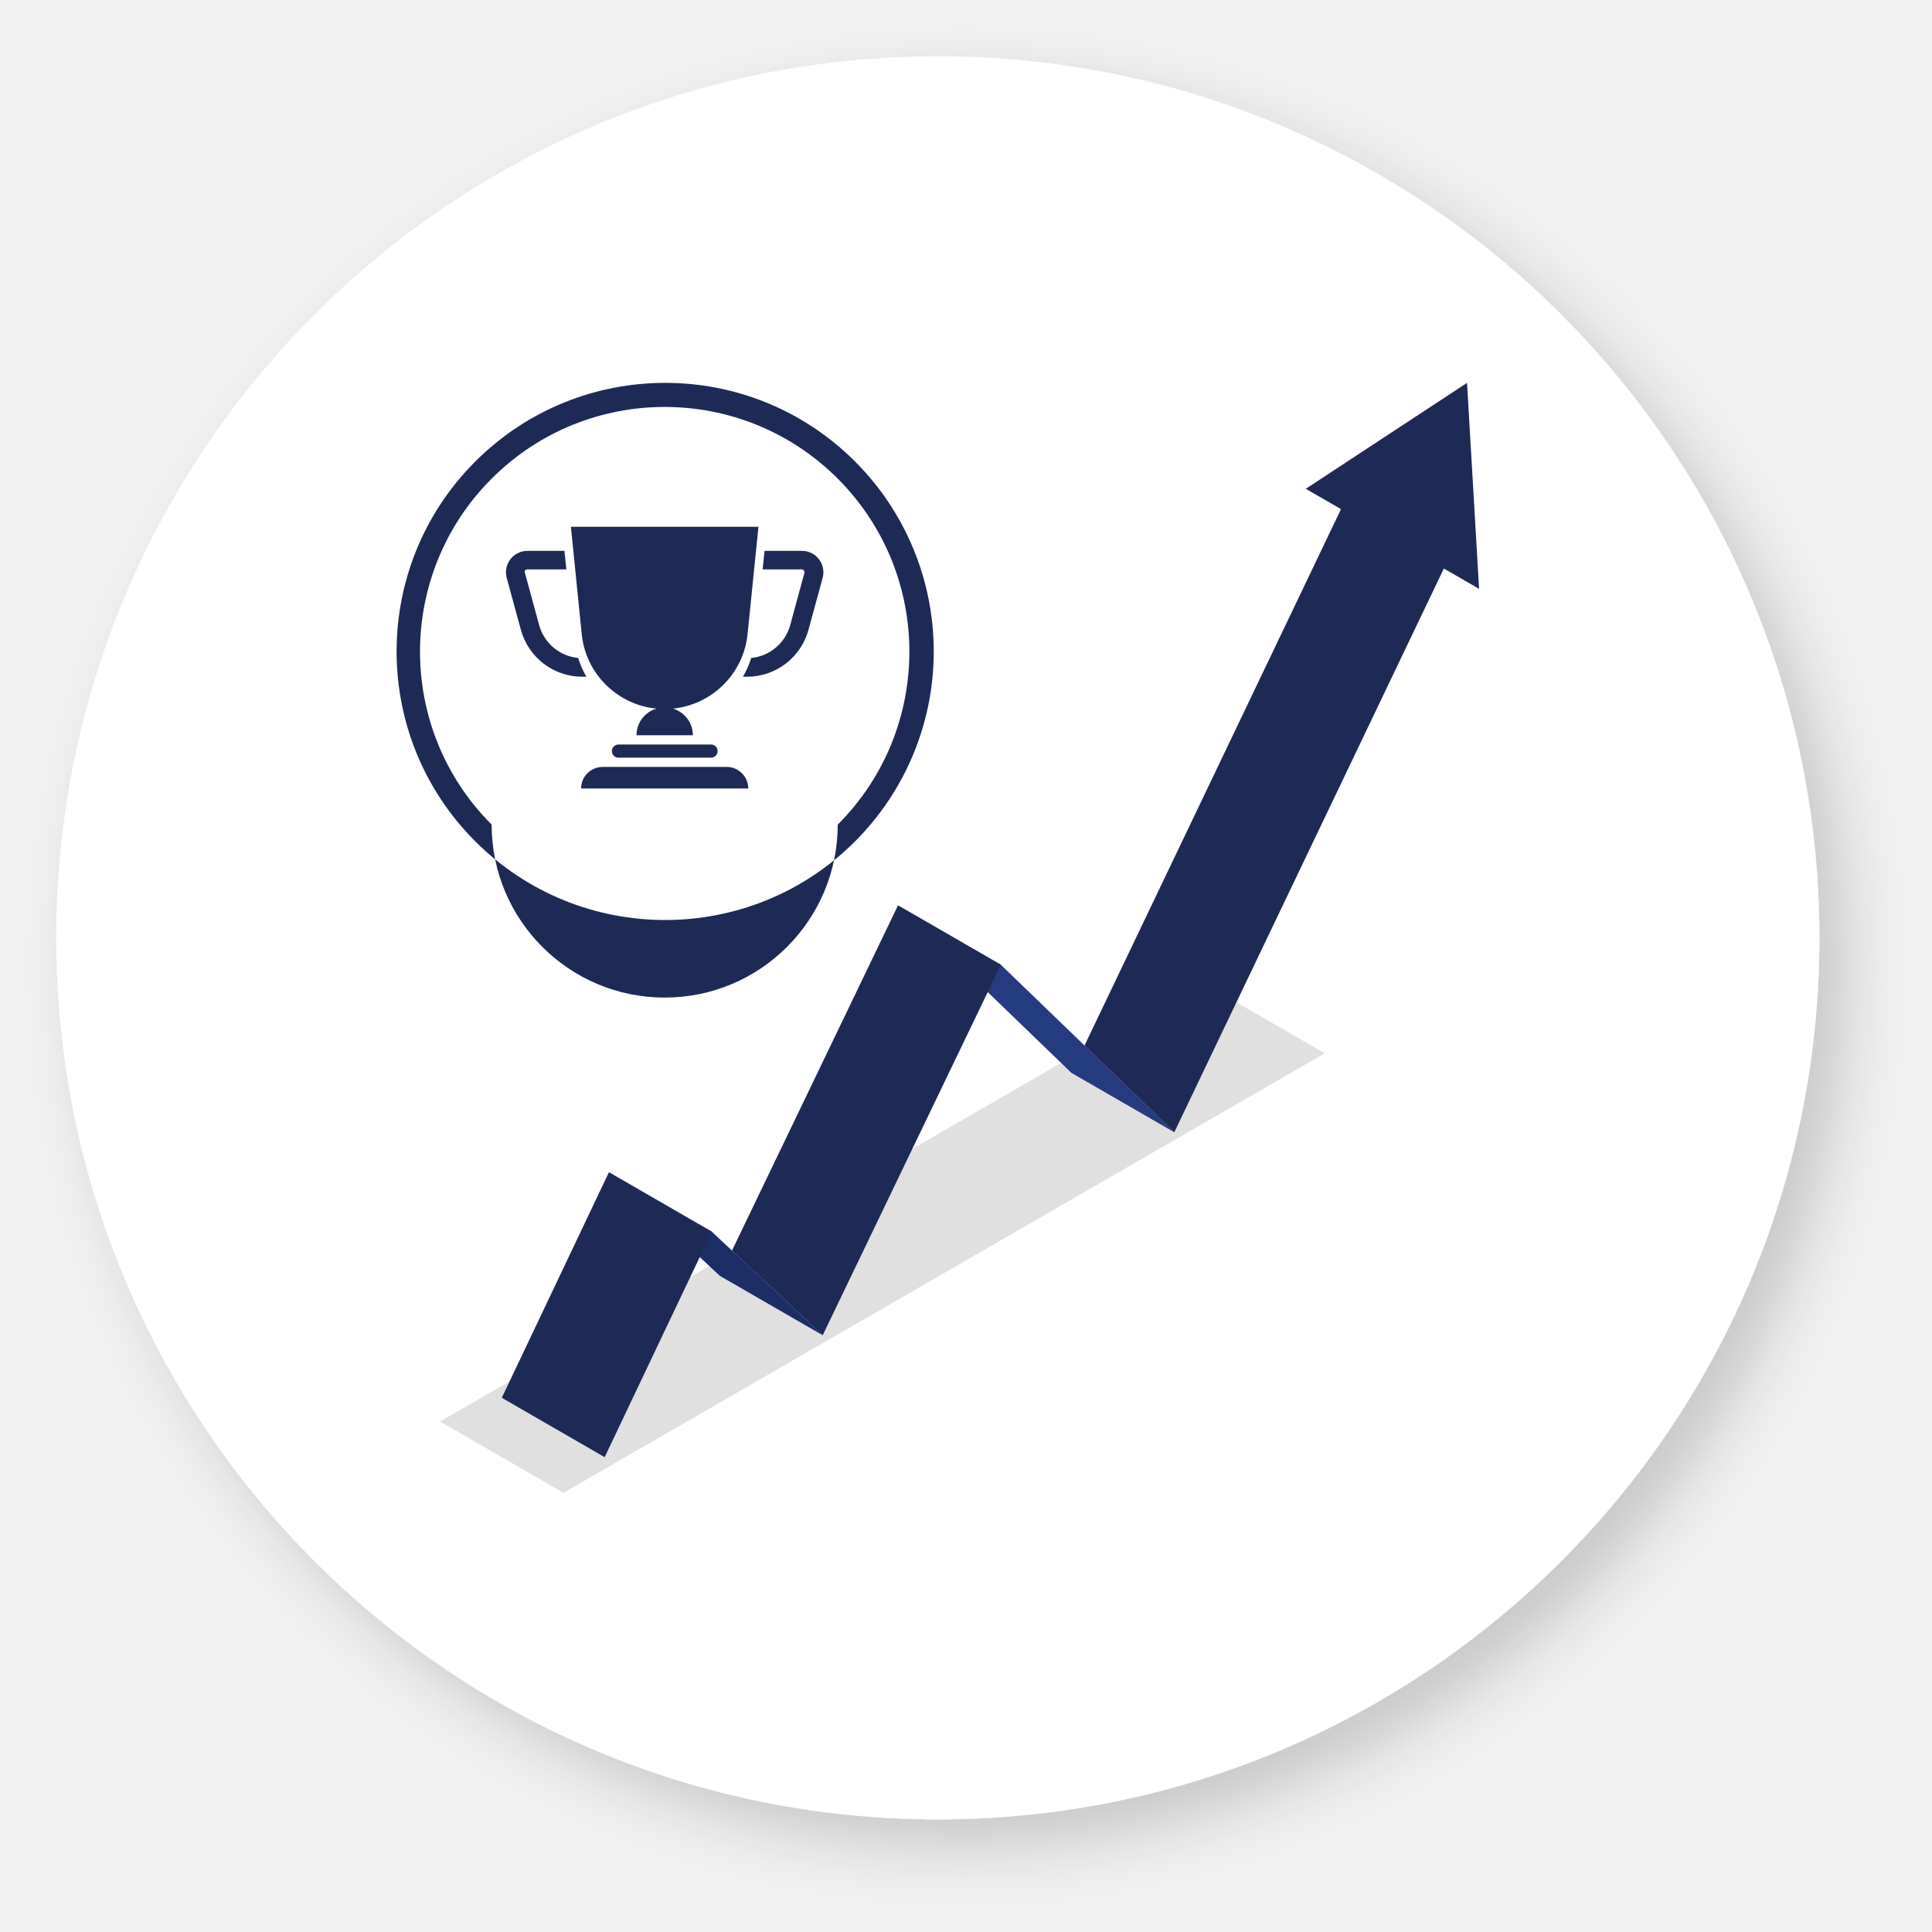
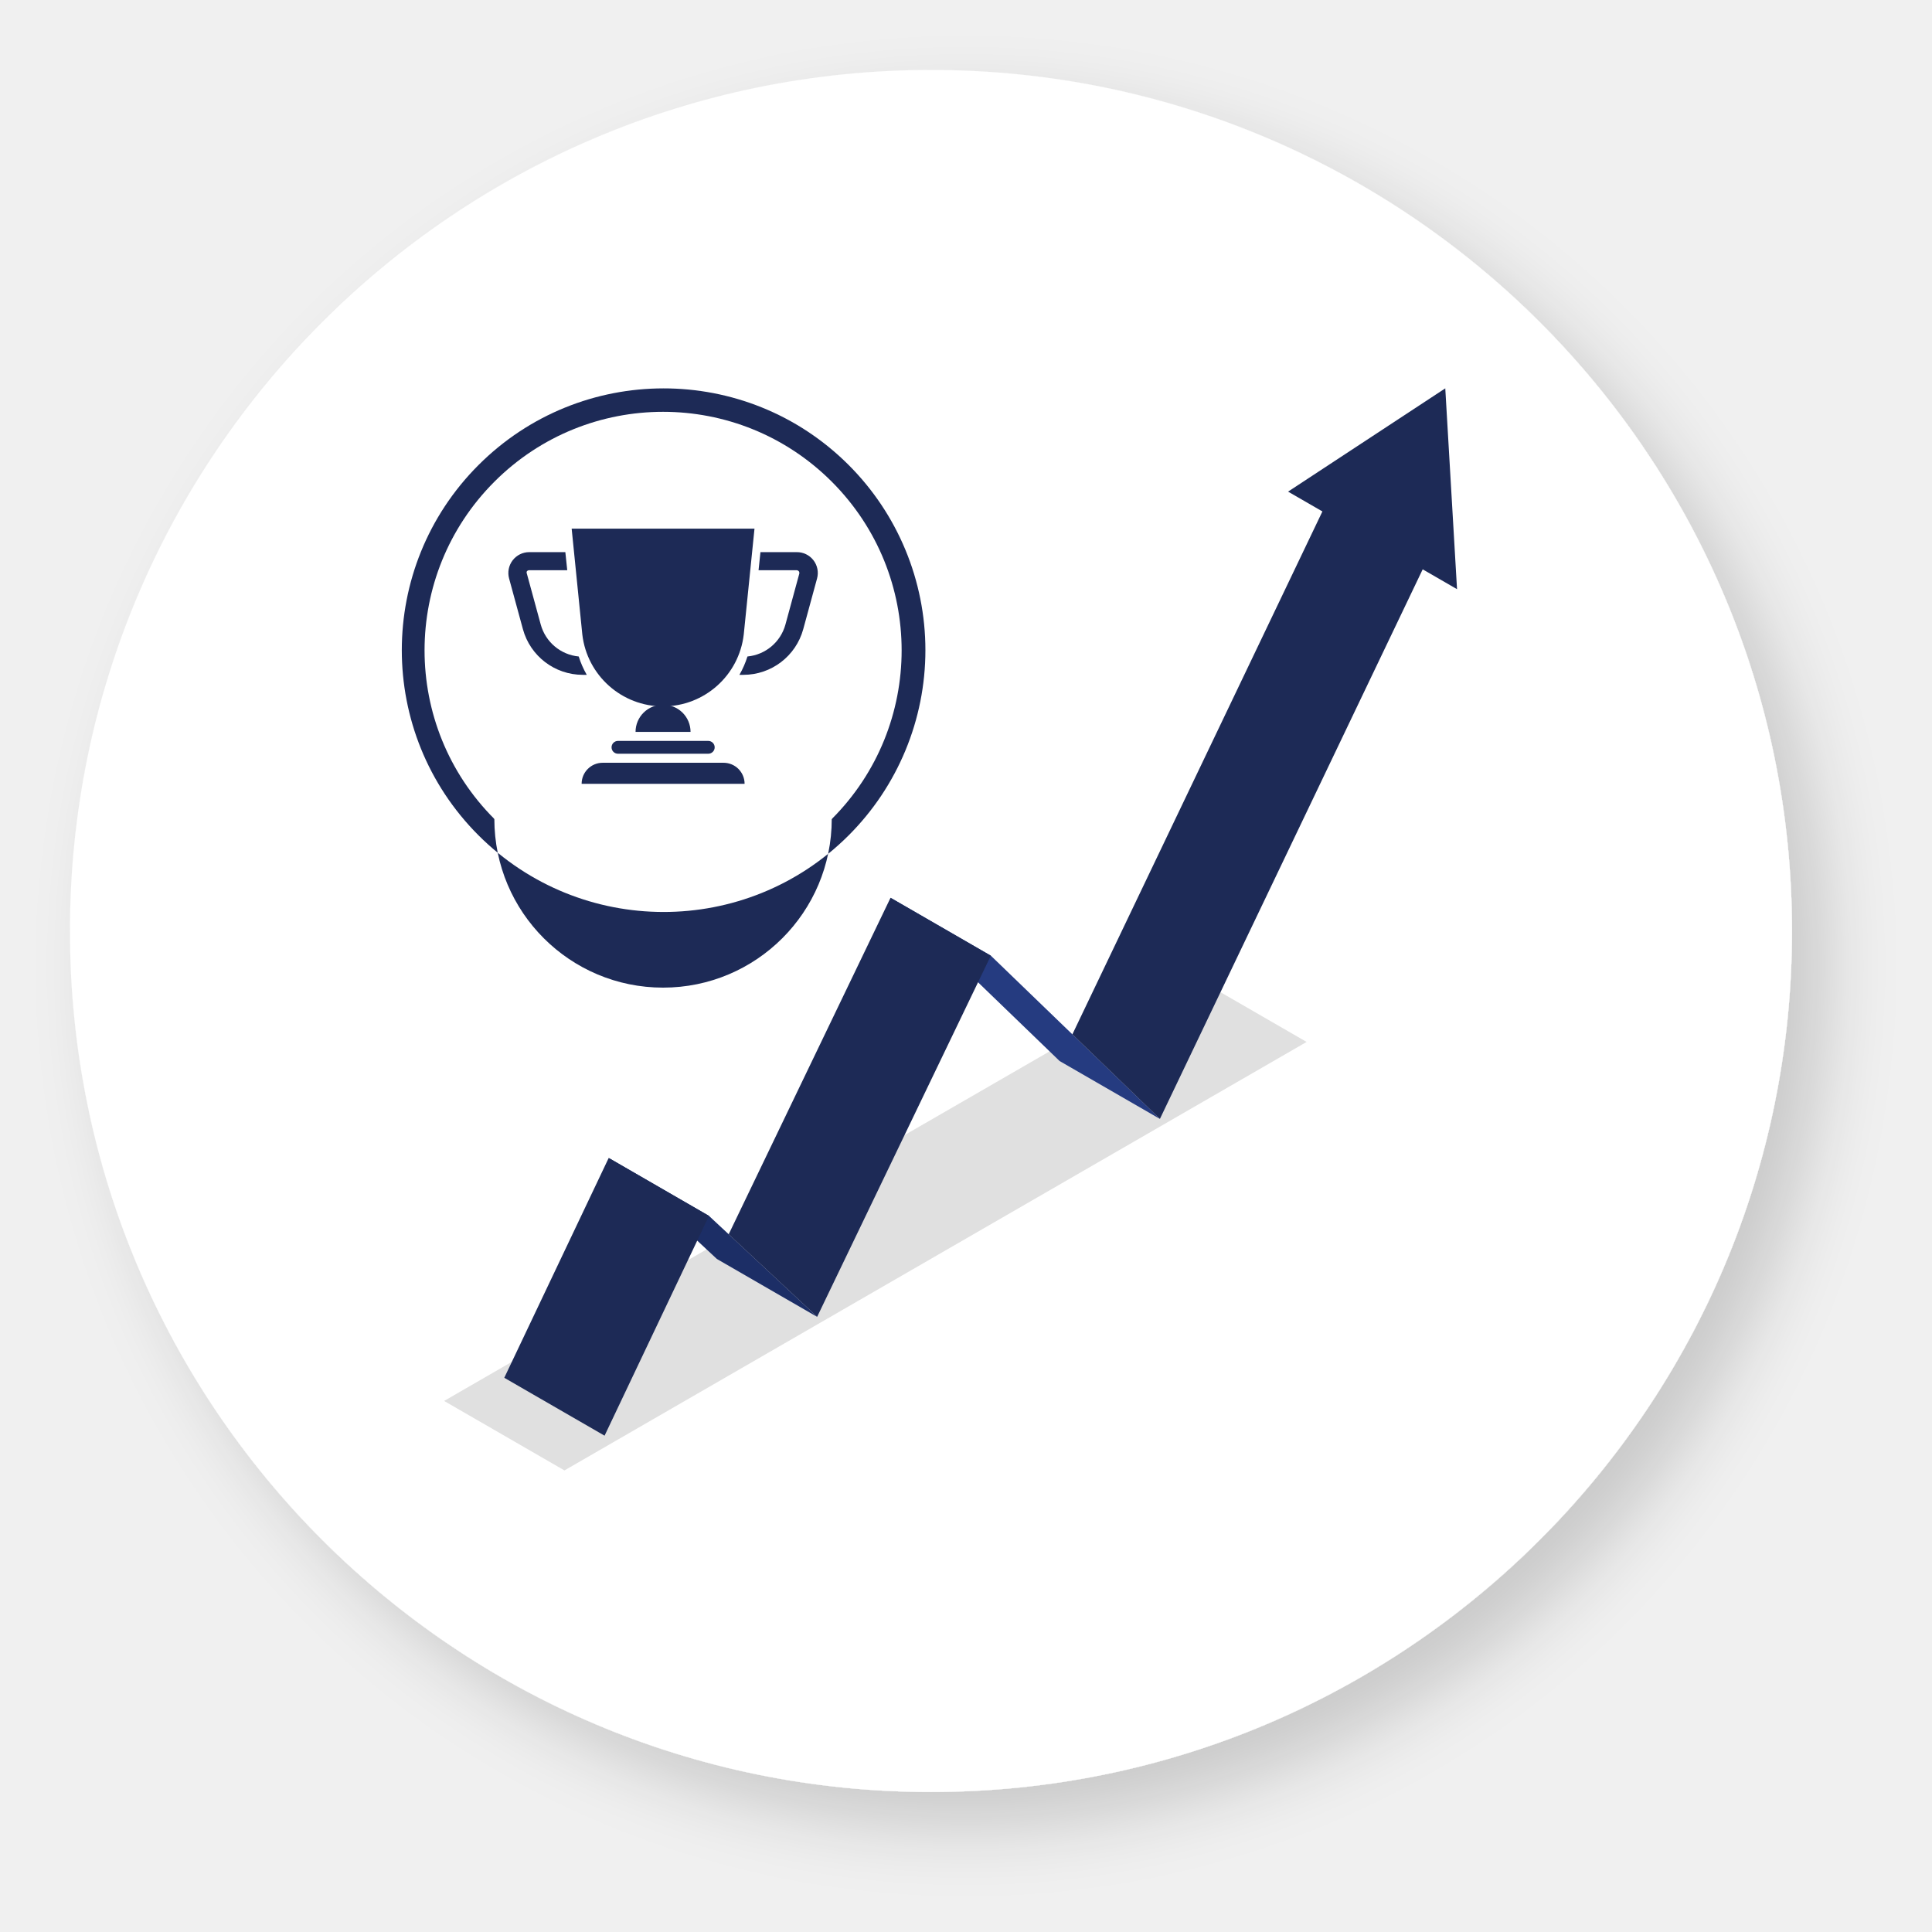
- <svg xmlns="http://www.w3.org/2000/svg" width="343" height="343" viewBox="0 0 343 343">
+ <svg xmlns="http://www.w3.org/2000/svg" width="276" height="276" viewBox="0 0 276 276">
  <defs>
-     <filter id="楕円形_351" x="0" y="0" width="343" height="343" filterUnits="userSpaceOnUse">
+     <filter id="楕円形_351" x="0" y="0" width="276" height="276" filterUnits="userSpaceOnUse">
      <feOffset dx="5" dy="5" input="SourceAlpha" />
      <feGaussianBlur stdDeviation="5" result="blur" />
      <feFlood flood-opacity="0.161" />
      <feComposite operator="in" in2="blur" />
      <feComposite in="SourceGraphic" />
    </filter>
    <clipPath id="clip-path">
-       <circle id="楕円形_350" data-name="楕円形 350" cx="156.5" cy="156.5" r="156.5" transform="translate(343 1268)" opacity="0.228" />
+       <circle id="楕円形_350" data-name="楕円形 350" cx="123" cy="123" r="123" opacity="0.228" />
    </clipPath>
  </defs>
  <g id="グループ_2391" data-name="グループ 2391" transform="translate(-279 -2512)">
-     <g id="グループ_2226" data-name="グループ 2226" transform="translate(-76 1234)">
-       <g transform="matrix(1, 0, 0, 1, 355, 1278)" filter="url(#楕円形_351)">
-         <circle id="楕円形_351-2" data-name="楕円形 351" cx="156.5" cy="156.5" r="156.5" transform="translate(10 10)" fill="#fff" />
+     <g id="グループ_2226" data-name="グループ 2226" transform="translate(289 2522)">
+       <g transform="matrix(1, 0, 0, 1, -10, -10)" filter="url(#楕円形_351)">
+         <circle id="楕円形_351-2" data-name="楕円形 351" cx="123" cy="123" r="123" transform="translate(10 10)" fill="#fff" />
      </g>
    </g>
-     <g id="Business_challenge-amico_1_" data-name="Business challenge-amico (1)" transform="translate(331.056 2550.113)">
-       <g id="freepik--Shadows--inject-132" transform="translate(26.074 136.23)">
-         <path id="freepik--shadow--inject-132" d="M52.564,357.123l135.15-78.031L165.8,266.44,30.65,344.471Z" transform="translate(-30.65 -266.44)" fill="#e0e0e0" />
+     <g id="Business_challenge-amico_1_" data-name="Business challenge-amico (1)" transform="translate(336.389 2567.478)">
+       <g id="freepik--Shadows--inject-132" transform="translate(6.056 83.444)">
+         <path id="freepik--shadow--inject-132" d="M47.841,337.578l106.021-61.213-17.191-9.925L30.65,327.653Z" transform="translate(-30.65 -266.44)" fill="#e0e0e0" />
      </g>
-       <g id="freepik--Arrow--inject-132" transform="translate(37.031 29.86)">
+       <g id="freepik--Arrow--inject-132" transform="translate(14.651 0)">
        <g id="freepik--arrow--inject-132-2" data-name="freepik--arrow--inject-132" transform="translate(0)">
-           <path id="パス_4780" data-name="パス 4780" d="M117.008,359.956,135.271,370.5l-19.7-18.376L97.31,341.58Z" transform="translate(-78.296 -201.425)" fill="#284192" />
-           <path id="パス_4781" data-name="パス 4781" d="M97.31,341.58l19.7,18.376L135.271,370.5l-19.7-18.376Z" transform="translate(-78.296 -201.425)" opacity="0.3" />
-           <path id="パス_4782" data-name="パス 4782" d="M211.46,236.2l18.263,10.543,30.794,29.72L242.254,265.92Z" transform="translate(-141.122 -143.426)" fill="#284192" />
-           <path id="パス_4783" data-name="パス 4783" d="M211.46,236.2l18.263,10.543,30.794,29.72L242.254,265.92Z" transform="translate(-141.122 -143.426)" fill="#1d2a56" opacity="0.3" />
-           <path id="パス_4784" data-name="パス 4784" d="M55.02,381.609l18.263,10.543L92.3,352.128,74.034,341.58Z" transform="translate(-55.02 -201.425)" fill="#1d2a56" />
-           <path id="パス_4785" data-name="パス 4785" d="M145.91,297.478,162.02,312.5l31.626-65.761L175.382,236.2Z" transform="translate(-105.044 -143.426)" fill="#1d2a56" />
-           <path id="パス_4786" data-name="パス 4786" d="M285.11,174.514l15.943,15.39L349.077,89.474,330.814,78.93Z" transform="translate(-181.658 -56.867)" fill="#1d2a56" />
-           <path id="パス_4787" data-name="パス 4787" d="M372.48,48.667l30.767,17.764-2.14-36.572Z" transform="translate(-229.744 -29.86)" fill="#1d2a56" />
+           <path id="パス_4780" data-name="パス 4780" d="M112.762,356l14.327,8.274-15.452-14.415L97.31,341.58Z" transform="translate(-82.394 -231.634)" fill="#284192" />
+           <path id="パス_4781" data-name="パス 4781" d="M97.31,341.58,112.762,356l14.327,8.274-15.452-14.415Z" transform="translate(-82.394 -231.634)" opacity="0.3" />
+           <path id="パス_4782" data-name="パス 4782" d="M211.46,236.2l14.327,8.271,24.157,23.314-14.327-8.271Z" transform="translate(-156.282 -163.422)" fill="#284192" />
+           <path id="パス_4783" data-name="パス 4783" d="M211.46,236.2l14.327,8.271,24.157,23.314-14.327-8.271Z" transform="translate(-156.282 -163.422)" fill="#1d2a56" opacity="0.3" />
+           <path id="パス_4784" data-name="パス 4784" d="M55.02,372.982l14.327,8.271,14.916-31.4L69.936,341.58Z" transform="translate(-55.02 -231.634)" fill="#1d2a56" />
+           <path id="パス_4785" data-name="パス 4785" d="M145.91,284.271l12.638,11.788,24.809-51.587L169.03,236.2Z" transform="translate(-113.852 -163.422)" fill="#1d2a56" />
+           <path id="パス_4786" data-name="パス 4786" d="M285.11,153.912l12.507,12.073L335.29,87.2,320.963,78.93Z" transform="translate(-203.955 -61.623)" fill="#1d2a56" />
+           <path id="パス_4787" data-name="パス 4787" d="M372.48,44.614l24.136,13.936L394.937,29.86Z" transform="translate(-260.509 -29.86)" fill="#1d2a56" />
        </g>
      </g>
-       <g id="freepik--speech-bubble--inject-132" transform="translate(18.354 29.86)">
+       <g id="freepik--speech-bubble--inject-132" transform="translate(0 0)">
        <g id="freepik--speech-bubble--inject-132-2" data-name="freepik--speech-bubble--inject-132">
          <g id="freepik--speech-bubble--inject-132-3" data-name="freepik--speech-bubble--inject-132">
-             <path id="パス_4788" data-name="パス 4788" d="M246.627,67.456a47.682,47.682,0,1,0,0,67.511A47.682,47.682,0,0,0,246.627,67.456Zm-64.486,64.469a30.722,30.722,0,1,1,0,.033Z" transform="translate(-165.268 -53.53)" fill="#1d2a56" />
-             <path id="パス_4789" data-name="パス 4789" d="M241.956,130.284a43.44,43.44,0,1,1,0-61.427A43.44,43.44,0,0,1,241.956,130.284Z" transform="translate(-163.639 -51.855)" fill="#fff" />
+             <path id="パス_4788" data-name="パス 4788" d="M229.091,64.455a37.4,37.4,0,1,0,0,52.96A37.4,37.4,0,0,0,229.091,64.455ZM178.5,115.029a24.1,24.1,0,1,1,0,.026Z" transform="translate(-165.268 -53.53)" fill="#1d2a56" />
+             <path id="パス_4789" data-name="パス 4789" d="M225.972,114.3a34.077,34.077,0,1,1,0-48.188A34.077,34.077,0,0,1,225.972,114.3Z" transform="translate(-164.535 -52.776)" fill="#fff" />
          </g>
-           <path id="パス_4791" data-name="パス 4791" d="M184.09,69.07l1.94,19.27a14.8,14.8,0,0,0,29.4,0l1.957-19.27Z" transform="translate(-153.142 -43.519)" fill="#1d2a56" />
-           <path id="パス_4792" data-name="パス 4792" d="M196.185,88.58a4.933,4.933,0,0,0-5.015,4.933h10.013a4.933,4.933,0,0,0-5-4.933Z" transform="translate(-148.581 -30.951)" fill="#1d2a56" />
-           <path id="パス_4793" data-name="パス 4793" d="M206.119,94.915H189.677a1.167,1.167,0,0,1-1.167-1.167h0a1.167,1.167,0,0,1,1.167-1.167h16.442a1.167,1.167,0,0,1,1.167,1.167h0A1.167,1.167,0,0,1,206.119,94.915Z" transform="translate(-150.295 -28.374)" fill="#1d2a56" />
-           <path id="パス_4794" data-name="パス 4794" d="M211.037,95H189.021a3.831,3.831,0,0,0-3.831,3.831h29.678A3.831,3.831,0,0,0,211.037,95Z" transform="translate(-152.434 -26.815)" fill="#1d2a56" />
-           <path id="パス_4795" data-name="パス 4795" d="M191.353,94.015h-.74a11.3,11.3,0,0,1-10.885-8.32l-2.516-9.224a3.8,3.8,0,0,1,3.667-4.8h6.577l.345,3.288h-6.939a.575.575,0,0,0-.411.2.526.526,0,0,0,0,.444l2.516,9.24a7.958,7.958,0,0,0,6.922,5.837,16.637,16.637,0,0,0,1.463,3.338Z" transform="translate(-157.66 -41.844)" fill="#1d2a56" />
-           <path id="パス_4796" data-name="パス 4796" d="M202.67,94.015h.74a11.3,11.3,0,0,0,10.885-8.32l2.516-9.224a3.8,3.8,0,0,0-3.732-4.8H206.5l-.345,3.288h6.922a.576.576,0,0,1,.411.2.526.526,0,0,1,.082.444l-2.516,9.24a7.958,7.958,0,0,1-6.922,5.837A16.647,16.647,0,0,1,202.67,94.015Z" transform="translate(-141.173 -41.844)" fill="#1d2a56" />
+           <path id="パス_4791" data-name="パス 4791" d="M184.09,69.07l1.522,15.117a11.608,11.608,0,0,0,23.062,0l1.535-15.117Z" transform="translate(-159.813 -49.026)" fill="#1d2a56" />
+           <path id="パス_4792" data-name="パス 4792" d="M195.1,88.58a3.869,3.869,0,0,0-3.934,3.869h7.855A3.869,3.869,0,0,0,195.1,88.58Z" transform="translate(-157.761 -43.372)" fill="#1d2a56" />
+           <path id="パス_4793" data-name="パス 4793" d="M202.324,94.412h-12.9a.916.916,0,0,1-.916-.916h0a.916.916,0,0,1,.916-.916h12.9a.916.916,0,0,1,.916.916h0A.916.916,0,0,1,202.324,94.412Z" transform="translate(-158.532 -42.213)" fill="#1d2a56" />
+           <path id="パス_4794" data-name="パス 4794" d="M205.466,95H188.2a3.005,3.005,0,0,0-3.005,3.005h23.281A3.005,3.005,0,0,0,205.466,95Z" transform="translate(-159.494 -41.511)" fill="#1d2a56" />
+           <path id="パス_4795" data-name="パス 4795" d="M188.276,89.2h-.58a8.861,8.861,0,0,1-8.539-6.526l-1.973-7.236a2.979,2.979,0,0,1,2.876-3.766h5.159l.271,2.58h-5.443a.451.451,0,0,0-.322.155.413.413,0,0,0,0,.348L181.7,82a6.243,6.243,0,0,0,5.43,4.579,13.051,13.051,0,0,0,1.148,2.618Z" transform="translate(-161.845 -48.273)" fill="#1d2a56" />
+           <path id="パス_4796" data-name="パス 4796" d="M202.67,89.2h.58a8.861,8.861,0,0,0,8.539-6.526l1.973-7.236a2.98,2.98,0,0,0-2.928-3.766h-5.159l-.271,2.58h5.43a.452.452,0,0,1,.322.155.413.413,0,0,1,.064.348L209.248,82a6.243,6.243,0,0,1-5.43,4.579A13.059,13.059,0,0,1,202.67,89.2Z" transform="translate(-154.428 -48.273)" fill="#1d2a56" />
        </g>
      </g>
    </g>
  </g>
</svg>
